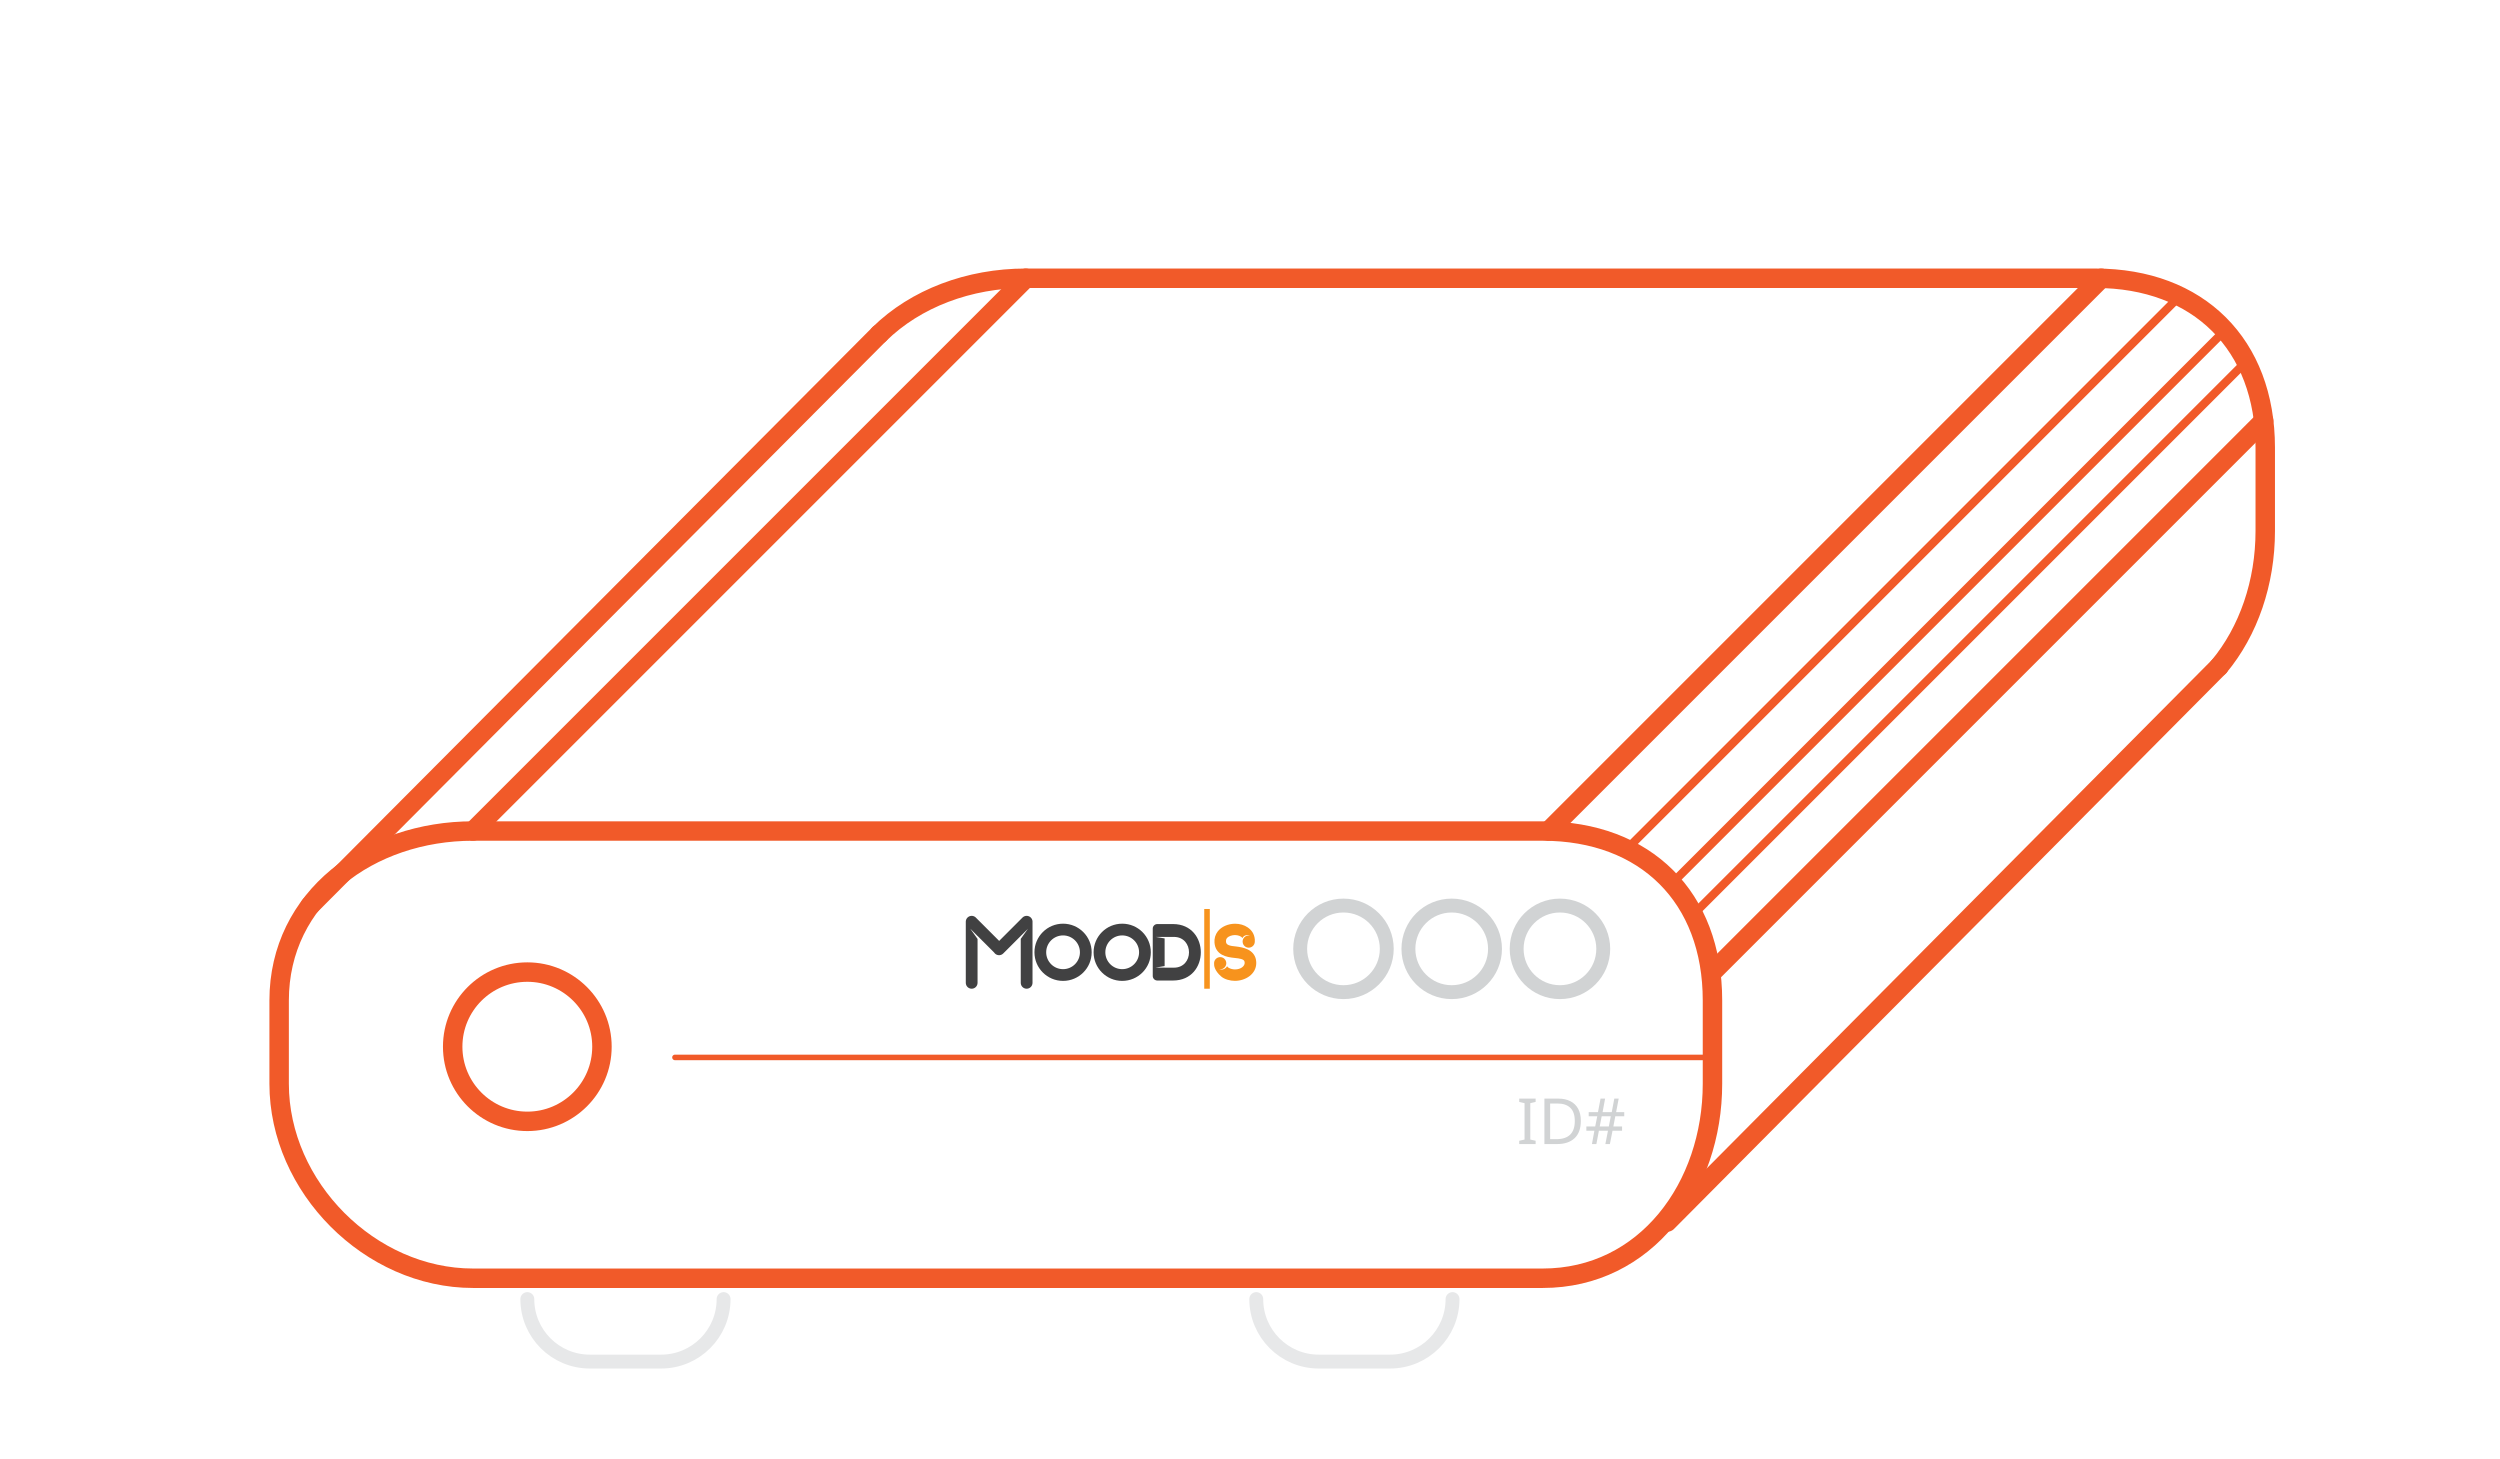
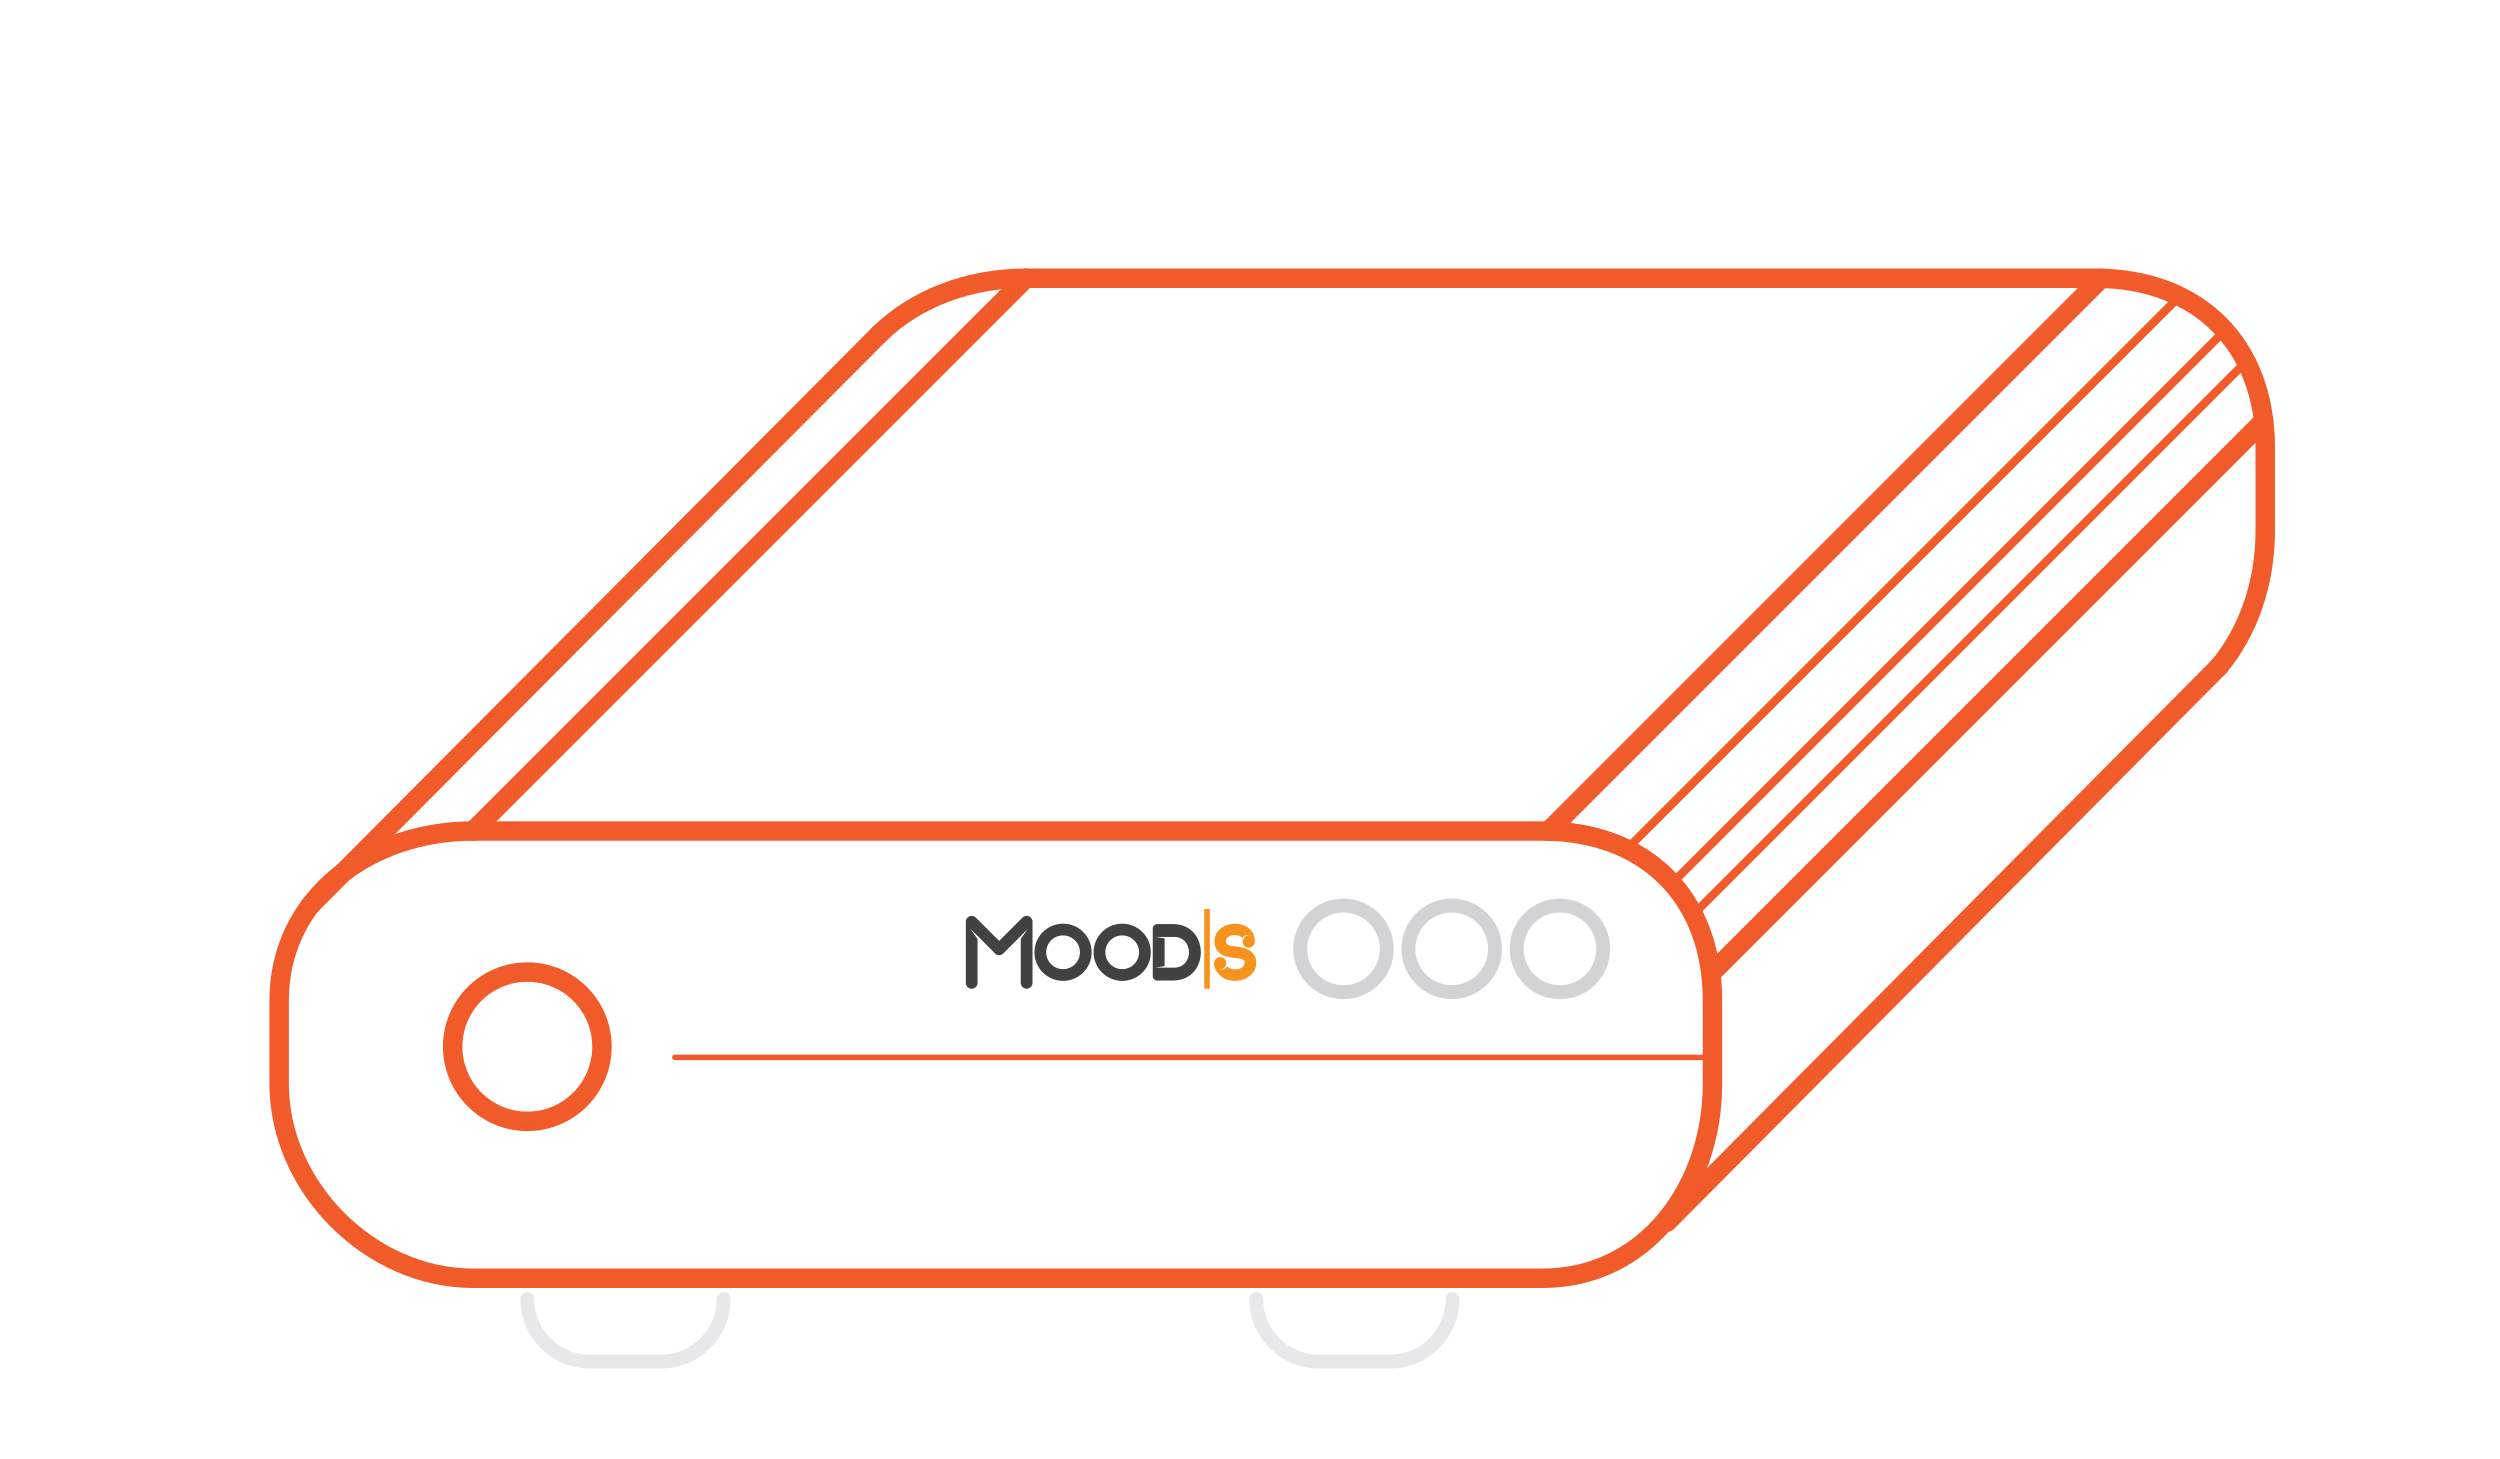
<svg xmlns="http://www.w3.org/2000/svg" version="1.1" id="svg2" xml:space="preserve" width="1200" height="700" viewBox="0 0 1200 700">
  <defs id="defs6">
    <clipPath clipPathUnits="userSpaceOnUse" id="clipPath94">
      <path d="M 0,1526 H 2048 V 0 H 0 Z" id="path92" />
    </clipPath>
    <clipPath clipPathUnits="userSpaceOnUse" id="clipPath194">
      <path d="M 0,1526 H 2048 V 0 H 0 Z" id="path192" />
    </clipPath>
  </defs>
  <g id="g10" transform="matrix(1.333333,0,0,-1.333333,-1496.978,1594.247)">
    <g id="g88" transform="translate(96.99153,32.33051)">
      <g id="g90" clip-path="url(#clipPath94)">
        <g id="g128" transform="translate(1408.444,814.4572)">
          <path d="m 0,0 c -3.355,0 -6.074,2.719 -6.074,6.073 0,3.355 2.719,6.073 6.074,6.073 3.354,0 6.073,-2.718 6.073,-6.073 C 6.073,2.719 3.354,0 0,0 m 0,16.372 c -5.689,0 -10.299,-4.611 -10.299,-10.299 0,-5.688 4.61,-10.299 10.299,-10.299 5.687,0 10.298,4.611 10.298,10.299 0,5.688 -4.611,10.299 -10.298,10.299" style="fill:#414142;fill-opacity:1;fill-rule:nonzero;stroke:none" id="path130" />
        </g>
        <g id="g132" transform="translate(1429.737,814.4572)">
          <path d="m 0,0 c -3.354,0 -6.073,2.719 -6.073,6.073 0,3.355 2.719,6.073 6.073,6.073 3.354,0 6.073,-2.718 6.073,-6.073 C 6.073,2.719 3.354,0 0,0 m 0,16.372 c -5.688,0 -10.299,-4.611 -10.299,-10.299 0,-5.688 4.611,-10.299 10.299,-10.299 5.688,0 10.299,4.611 10.299,10.299 0,5.688 -4.611,10.299 -10.299,10.299" style="fill:#414142;fill-opacity:1;fill-rule:nonzero;stroke:none" id="path134" />
        </g>
        <g id="g136" transform="translate(1448.35,814.9944)">
          <path d="m 0,0 h -3.342 v 0.028 h -3.262 l 3.262,0.549 v 9.95 l -3.262,0.549 h 6.029 l 0.001,-0.004 H 0 c 3.609,0 5.435,-2.785 5.435,-5.547 C 5.435,2.762 3.609,0 0,0 m -0.319,15.7 h -5.659 c -0.906,0 -1.641,-0.735 -1.641,-1.641 V -2.987 c 0,-0.906 0.735,-1.641 1.641,-1.641 h 5.659 c 6.659,0 10.003,5.06 10.003,10.15 0,5.089 -3.344,10.178 -10.003,10.178" style="fill:#414142;fill-opacity:1;fill-rule:nonzero;stroke:none" id="path138" />
        </g>
        <g id="g140" transform="translate(1397.446,831.6328)">
          <path d="m 0,0 c 0,0.014 -0.001,0.029 -0.003,0.043 -0.001,0.02 -0.002,0.04 -0.005,0.06 C -0.009,0.122 -0.012,0.141 -0.014,0.16 -0.016,0.175 -0.018,0.19 -0.02,0.205 -0.023,0.226 -0.026,0.246 -0.03,0.267 -0.032,0.281 -0.035,0.294 -0.037,0.307 -0.041,0.328 -0.046,0.348 -0.051,0.369 -0.054,0.382 -0.057,0.396 -0.06,0.408 -0.065,0.428 -0.071,0.448 -0.076,0.467 -0.08,0.481 -0.084,0.495 -0.088,0.509 -0.093,0.527 -0.099,0.544 -0.105,0.562 -0.11,0.578 -0.115,0.593 -0.121,0.608 -0.126,0.624 -0.132,0.64 -0.138,0.655 -0.145,0.672 -0.151,0.69 -0.159,0.707 -0.164,0.72 -0.17,0.733 -0.176,0.746 -0.184,0.765 -0.193,0.784 -0.201,0.803 -0.206,0.814 -0.212,0.824 -0.217,0.834 -0.228,0.855 -0.238,0.877 -0.25,0.897 -0.253,0.905 -0.258,0.913 -0.263,0.922 -0.275,0.944 -0.287,0.965 -0.301,0.987 -0.304,0.995 -0.309,1.001 -0.314,1.008 -0.327,1.03 -0.342,1.052 -0.356,1.075 -0.36,1.081 -0.365,1.086 -0.369,1.093 -0.384,1.115 -0.399,1.137 -0.416,1.159 -0.42,1.165 -0.425,1.17 -0.429,1.176 -0.445,1.197 -0.462,1.219 -0.479,1.24 -0.485,1.246 -0.49,1.252 -0.495,1.258 c -0.017,0.021 -0.033,0.04 -0.052,0.06 l -0.012,0.013 c -0.019,0.02 -0.038,0.041 -0.058,0.061 -0.021,0.021 -0.042,0.041 -0.064,0.061 -0.003,0.003 -0.006,0.006 -0.01,0.009 -0.02,0.019 -0.041,0.036 -0.061,0.053 C -0.758,1.52 -0.763,1.525 -0.769,1.53 -0.79,1.547 -0.812,1.565 -0.834,1.581 -0.839,1.585 -0.845,1.589 -0.85,1.593 -0.872,1.61 -0.895,1.626 -0.917,1.641 -0.923,1.645 -0.928,1.649 -0.934,1.652 -0.957,1.667 -0.979,1.682 -1.003,1.697 -1.008,1.701 -1.014,1.705 -1.021,1.708 -1.043,1.722 -1.067,1.735 -1.09,1.747 -1.096,1.751 -1.104,1.756 -1.111,1.76 -1.133,1.771 -1.155,1.782 -1.176,1.793 -1.186,1.798 -1.195,1.802 -1.205,1.807 -1.225,1.816 -1.245,1.826 -1.266,1.834 -1.277,1.84 -1.289,1.845 -1.301,1.85 -1.319,1.857 -1.338,1.865 -1.356,1.872 -1.371,1.877 -1.385,1.883 -1.399,1.888 -1.416,1.894 -1.432,1.9 -1.449,1.905 -1.466,1.91 -1.482,1.916 -1.499,1.921 -1.514,1.926 -1.53,1.93 -1.545,1.934 -1.563,1.939 -1.581,1.944 -1.6,1.948 -1.615,1.952 -1.629,1.955 -1.644,1.959 -1.663,1.963 -1.682,1.968 -1.701,1.972 -1.716,1.974 -1.732,1.977 -1.747,1.98 -1.766,1.983 -1.784,1.986 -1.802,1.989 -1.82,1.992 -1.839,1.994 -1.857,1.996 -1.872,1.998 -1.888,2 -1.905,2.002 c -0.025,0.002 -0.05,0.004 -0.074,0.006 -0.01,0 -0.02,10e-4 -0.029,10e-4 -0.071,0.004 -0.142,0.004 -0.213,0 -0.01,0 -0.02,-10e-4 -0.03,-0.002 C -2.275,2.006 -2.299,2.004 -2.324,2.002 -2.341,2 -2.357,1.998 -2.374,1.996 -2.391,1.994 -2.409,1.992 -2.426,1.989 -2.445,1.986 -2.464,1.982 -2.483,1.979 -2.498,1.977 -2.513,1.974 -2.527,1.972 -2.547,1.968 -2.567,1.963 -2.587,1.958 -2.601,1.955 -2.615,1.952 -2.628,1.949 -2.648,1.944 -2.667,1.939 -2.686,1.933 -2.7,1.929 -2.715,1.926 -2.729,1.921 -2.746,1.916 -2.764,1.91 -2.782,1.904 -2.797,1.898 -2.813,1.894 -2.828,1.889 -2.844,1.882 -2.859,1.877 -2.875,1.871 -2.892,1.864 -2.909,1.857 -2.926,1.851 -2.94,1.845 -2.953,1.839 -2.966,1.833 -2.985,1.825 -3.004,1.816 -3.022,1.807 -3.034,1.802 -3.045,1.796 -3.056,1.791 -3.075,1.781 -3.096,1.771 -3.116,1.761 -3.126,1.756 -3.135,1.75 -3.144,1.745 -3.165,1.733 -3.186,1.721 -3.206,1.709 -3.215,1.704 -3.222,1.699 -3.231,1.693 -3.252,1.68 -3.272,1.667 -3.293,1.654 -3.302,1.648 -3.31,1.642 -3.318,1.637 -3.338,1.623 -3.358,1.609 -3.377,1.594 -3.386,1.587 -3.396,1.58 -3.405,1.573 -3.422,1.559 -3.441,1.546 -3.458,1.531 -3.47,1.521 -3.482,1.511 -3.493,1.501 -3.508,1.488 -3.522,1.477 -3.536,1.464 -3.559,1.443 -3.581,1.421 -3.602,1.401 -3.606,1.397 -3.609,1.395 -3.612,1.392 l -8.396,-8.397 -8.396,8.397 c -0.012,0.011 -0.023,0.022 -0.035,0.033 -0.013,0.012 -0.026,0.026 -0.04,0.038 -0.016,0.015 -0.033,0.029 -0.05,0.043 -0.01,0.008 -0.018,0.017 -0.028,0.025 -0.019,0.015 -0.038,0.03 -0.057,0.044 -0.008,0.006 -0.016,0.013 -0.024,0.019 -0.02,0.015 -0.041,0.029 -0.062,0.044 -0.007,0.005 -0.015,0.01 -0.022,0.015 -0.021,0.014 -0.042,0.028 -0.063,0.041 -0.008,0.005 -0.017,0.01 -0.025,0.015 -0.02,0.012 -0.041,0.024 -0.062,0.036 -0.009,0.005 -0.018,0.011 -0.029,0.016 -0.019,0.01 -0.039,0.02 -0.058,0.03 -0.013,0.005 -0.023,0.011 -0.035,0.017 -0.018,0.008 -0.037,0.016 -0.055,0.024 -0.013,0.007 -0.027,0.013 -0.041,0.019 -0.016,0.006 -0.033,0.013 -0.05,0.019 -0.016,0.006 -0.032,0.012 -0.048,0.019 -0.015,0.005 -0.029,0.009 -0.044,0.014 -0.019,0.007 -0.038,0.013 -0.056,0.018 -0.014,0.005 -0.026,0.008 -0.039,0.012 -0.021,0.005 -0.041,0.011 -0.061,0.016 -0.012,0.003 -0.025,0.006 -0.038,0.009 -0.021,0.005 -0.042,0.01 -0.064,0.014 -0.012,0.002 -0.025,0.004 -0.038,0.006 -0.021,0.004 -0.042,0.008 -0.063,0.011 -0.015,0.002 -0.029,0.004 -0.044,0.005 -0.019,0.003 -0.038,0.006 -0.058,0.008 -0.02,0.002 -0.039,0.002 -0.059,0.004 -0.015,0.002 -0.029,0.002 -0.045,0.003 -0.07,0.004 -0.14,0.004 -0.21,0 C -22.021,2.008 -22.036,2.008 -22.052,2.006 -22.071,2.004 -22.091,2.004 -22.11,2.002 -22.129,2 -22.149,1.997 -22.168,1.994 -22.183,1.993 -22.198,1.991 -22.212,1.989 -22.233,1.986 -22.255,1.982 -22.276,1.978 -22.289,1.976 -22.301,1.974 -22.313,1.972 -22.335,1.968 -22.356,1.963 -22.378,1.958 -22.39,1.955 -22.403,1.952 -22.415,1.949 -22.435,1.944 -22.455,1.938 -22.476,1.933 -22.489,1.929 -22.502,1.926 -22.515,1.921 -22.534,1.916 -22.552,1.91 -22.571,1.903 -22.585,1.898 -22.6,1.894 -22.615,1.889 -22.631,1.882 -22.648,1.876 -22.664,1.87 -22.68,1.864 -22.696,1.857 -22.713,1.851 -22.727,1.845 -22.741,1.839 -22.755,1.832 -22.773,1.824 -22.791,1.816 -22.809,1.808 -22.82,1.802 -22.832,1.796 -22.844,1.791 c -0.02,-0.01 -0.04,-0.02 -0.059,-0.03 -0.009,-0.005 -0.019,-0.011 -0.029,-0.016 -0.02,-0.012 -0.041,-0.024 -0.061,-0.036 -0.008,-0.005 -0.017,-0.01 -0.024,-0.015 -0.022,-0.013 -0.043,-0.027 -0.064,-0.041 -0.008,-0.005 -0.015,-0.01 -0.023,-0.015 -0.02,-0.015 -0.04,-0.029 -0.061,-0.044 -0.008,-0.006 -0.016,-0.013 -0.024,-0.019 -0.019,-0.014 -0.038,-0.029 -0.057,-0.044 -0.009,-0.008 -0.018,-0.017 -0.028,-0.025 -0.017,-0.014 -0.033,-0.028 -0.051,-0.043 -0.012,-0.012 -0.026,-0.026 -0.039,-0.038 -0.012,-0.011 -0.024,-0.022 -0.034,-0.033 -0.013,-0.012 -0.023,-0.024 -0.034,-0.035 -0.012,-0.013 -0.025,-0.026 -0.038,-0.04 -0.015,-0.016 -0.029,-0.033 -0.043,-0.05 -0.009,-0.01 -0.017,-0.018 -0.025,-0.028 -0.015,-0.019 -0.03,-0.038 -0.044,-0.057 -0.006,-0.008 -0.013,-0.016 -0.019,-0.024 -0.015,-0.021 -0.029,-0.041 -0.043,-0.061 -0.006,-0.008 -0.011,-0.015 -0.016,-0.023 -0.015,-0.021 -0.027,-0.042 -0.041,-0.063 -0.004,-0.008 -0.01,-0.016 -0.015,-0.025 -0.012,-0.02 -0.024,-0.041 -0.035,-0.062 -0.006,-0.009 -0.011,-0.019 -0.017,-0.028 -0.01,-0.019 -0.02,-0.04 -0.029,-0.059 C -23.803,0.825 -23.809,0.814 -23.815,0.802 -23.823,0.784 -23.831,0.766 -23.839,0.748 -23.845,0.734 -23.852,0.72 -23.858,0.706 -23.865,0.69 -23.871,0.674 -23.877,0.657 -23.883,0.641 -23.89,0.624 -23.895,0.608 -23.9,0.593 -23.905,0.579 -23.91,0.565 c -0.006,-0.019 -0.013,-0.038 -0.018,-0.057 -0.004,-0.013 -0.008,-0.026 -0.011,-0.039 -0.006,-0.02 -0.012,-0.041 -0.017,-0.062 -0.003,-0.011 -0.005,-0.024 -0.008,-0.035 -0.005,-0.022 -0.01,-0.044 -0.014,-0.066 -0.003,-0.012 -0.005,-0.024 -0.007,-0.036 -0.004,-0.022 -0.008,-0.044 -0.011,-0.065 -0.003,-0.014 -0.003,-0.028 -0.005,-0.041 -0.003,-0.021 -0.006,-0.041 -0.008,-0.062 -0.002,-0.018 -0.003,-0.036 -0.004,-0.054 -10e-4,-0.016 -0.003,-0.032 -0.003,-0.049 -0.002,-0.034 -0.003,-0.069 -0.003,-0.104 v -21.994 c 0,-1.17 0.948,-2.118 2.117,-2.118 1.17,0 2.118,0.948 2.118,2.118 v 15.798 l -2.627,3.691 2.627,-2.627 v 0.019 l 5.968,-5.968 c 0.079,-0.122 0.172,-0.236 0.278,-0.343 0.828,-0.827 2.168,-0.827 2.995,0 l 0.835,0.835 5.476,5.476 2.608,2.608 -2.608,-3.663 v -15.826 c 0,-1.17 0.949,-2.118 2.117,-2.118 1.17,0 2.118,0.948 2.118,2.118 V -0.106 C 0.003,-0.071 0.002,-0.035 0,0" style="fill:#414142;fill-opacity:1;fill-rule:nonzero;stroke:none" id="path142" />
        </g>
        <g id="g144" transform="translate(1460.27,836.119)">
          <path d="M 0,0 V -28.703" style="fill:none;stroke:#f7931d;stroke-width:2;stroke-linecap:butt;stroke-linejoin:miter;stroke-miterlimit:10;stroke-dasharray:none;stroke-opacity:1" id="path146" />
        </g>
        <g id="g148" transform="translate(1477.849,818.0535)">
          <path d="M 0,0 -0.003,0.014 -0.006,0.027 C -0.38,1.579 -1.369,2.751 -2.944,3.51 -4.272,4.15 -5.795,4.404 -7.108,4.568 L -7.119,4.57 H -7.13 c -1.04,0.097 -1.955,0.2 -2.635,0.478 -0.65,0.265 -0.945,0.63 -0.986,1.223 l -0.001,0.004 V 6.28 c -0.029,0.35 0,0.851 0.308,1.247 0.633,0.814 1.893,1.127 2.86,1.147 0.022,0 0.046,0 0.072,0 1.082,0 2.179,-0.364 2.691,-1.073 0.318,0.716 1.033,1.092 1.837,1.092 0.306,0 0.592,-0.076 0.845,-0.208 -0.14,0.029 -0.285,0.044 -0.434,0.044 -1.212,0 -2.196,-0.984 -2.196,-2.196 0,-0.18 0.024,-0.354 0.066,-0.521 0,-0.005 0.002,-0.01 0.003,-0.015 0.24,-0.954 1.1,-1.661 2.127,-1.661 1.173,0 2.129,0.92 2.191,2.077 0.034,0.292 0.035,0.598 0.007,0.902 -0.186,2.002 -1.142,3.349 -2.586,4.339 -1.228,0.843 -2.829,1.306 -4.504,1.306 -2.541,0 -4.938,-1.063 -6.256,-2.774 C -14.6,8.843 -15.014,7.4 -14.888,5.919 h 0.003 c 0.158,-1.978 1.069,-3.434 2.71,-4.329 1.367,-0.744 3.011,-0.994 4.585,-1.153 1.733,-0.173 3.305,-0.403 3.507,-1.298 0.042,-0.187 0.063,-0.352 0.063,-0.487 0,-1.128 -1.338,-2.345 -3.498,-2.345 -0.785,0 -1.627,0.217 -2.253,0.579 -0.203,0.117 -0.403,0.311 -0.588,0.567 -0.389,-0.727 -1.156,-1.221 -2.038,-1.221 -0.284,0 -0.555,0.054 -0.806,0.148 0.118,-0.02 0.239,-0.033 0.362,-0.033 1.043,0 1.914,0.728 2.138,1.702 v 0 c 0.018,0.077 0.032,0.155 0.042,0.234 0,0.004 10e-4,0.008 10e-4,0.008 0.01,0.085 0.015,0.168 0.015,0.252 0,1.213 -0.983,2.197 -2.196,2.197 -0.063,0 -0.126,-0.005 -0.189,-0.01 -0.058,-0.006 -0.117,-0.013 -0.173,-0.023 v 0 c -1.04,-0.173 -1.833,-1.075 -1.833,-2.164 0,-0.045 0.003,-0.09 0.006,-0.134 -0.046,-0.636 0.076,-2.481 2.541,-4.63 1.213,-1.058 3.28,-1.585 4.943,-1.585 3.781,0 7.694,2.405 7.694,6.431 C 0.148,-0.972 0.094,-0.47 0,0" style="fill:#f7931d;fill-opacity:1;fill-rule:nonzero;stroke:none" id="path150" />
        </g>
        <g id="g152" transform="translate(1242.445,786.5461)">
          <path d="m 0,0 c 0,-14.842 -12.039,-26.878 -26.858,-26.878 -14.849,0 -26.878,12.036 -26.878,26.878 0,14.842 12.029,26.86 26.878,26.86 C -12.039,26.86 0,14.842 0,0 Z" style="fill:none;stroke:#f15a29;stroke-width:7;stroke-linecap:round;stroke-linejoin:round;stroke-miterlimit:10;stroke-dasharray:none;stroke-opacity:1" id="path154" />
        </g>
        <g id="g156" transform="translate(1286.233,695.685)">
          <path d="m 0,0 v 0 c 0,-12.426 -10.074,-22.5 -22.5,-22.5 h -25.656 c -12.427,0 -22.5,10.074 -22.5,22.5" style="fill:none;stroke:#e7e8e9;stroke-width:5;stroke-linecap:round;stroke-linejoin:round;stroke-miterlimit:10;stroke-dasharray:none;stroke-opacity:1" id="path158" />
        </g>
        <g id="g160" transform="translate(1548.653,695.685)">
          <path d="m 0,0 v 0 c 0,-12.426 -10.073,-22.5 -22.5,-22.5 h -25.656 c -12.427,0 -22.5,10.074 -22.5,22.5" style="fill:none;stroke:#e7e8e9;stroke-width:5;stroke-linecap:round;stroke-linejoin:round;stroke-miterlimit:10;stroke-dasharray:none;stroke-opacity:1" id="path162" />
        </g>
        <g id="g164" transform="translate(1524.98,821.7666)">
          <path d="m 0,0 c 0,-8.599 -6.972,-15.586 -15.596,-15.586 -8.615,0 -15.578,6.987 -15.578,15.586 0,8.619 6.963,15.587 15.578,15.587 C -6.972,15.587 0,8.619 0,0 Z" style="fill:none;stroke:#d1d3d4;stroke-width:5;stroke-linecap:butt;stroke-linejoin:miter;stroke-miterlimit:10;stroke-dasharray:none;stroke-opacity:1" id="path166" />
        </g>
        <g id="g168" transform="translate(1563.946,821.7666)">
          <path d="m 0,0 c 0,-8.599 -6.972,-15.586 -15.596,-15.586 -8.614,0 -15.578,6.987 -15.578,15.586 0,8.619 6.964,15.587 15.578,15.587 C -6.972,15.587 0,8.619 0,0 Z" style="fill:none;stroke:#d1d3d4;stroke-width:5;stroke-linecap:butt;stroke-linejoin:miter;stroke-miterlimit:10;stroke-dasharray:none;stroke-opacity:1" id="path170" />
        </g>
        <g id="g172" transform="translate(1602.912,821.7666)">
          <path d="m 0,0 c 0,-8.599 -6.972,-15.586 -15.596,-15.586 -8.615,0 -15.578,6.987 -15.578,15.586 0,8.619 6.963,15.587 15.578,15.587 C -6.972,15.587 0,8.619 0,0 Z" style="fill:none;stroke:#d1d3d4;stroke-width:5;stroke-linecap:butt;stroke-linejoin:miter;stroke-miterlimit:10;stroke-dasharray:none;stroke-opacity:1" id="path174" />
        </g>
        <g id="g176" transform="translate(1642.233,773.1912)">
          <path d="M 0,0 C 0,-37.141 -24.02,-70.006 -61.13,-70.006 H -446.193 C -483.303,-70.006 -516,-37.141 -516,0 v 30.004 c 0,37.14 32.697,60.99 69.807,60.99 H -61.13 C -24.02,90.994 0,67.144 0,30.004 Z" style="fill:none;stroke:#f15a29;stroke-width:7;stroke-linecap:round;stroke-linejoin:round;stroke-miterlimit:10;stroke-dasharray:none;stroke-opacity:1" id="path178" />
        </g>
        <g id="g180" transform="translate(1268.733,782.685)">
          <path d="M 0,0 H 370" style="fill:none;stroke:#f15a29;stroke-width:2;stroke-linecap:round;stroke-linejoin:round;stroke-miterlimit:10;stroke-dasharray:none;stroke-opacity:1" id="path182" />
        </g>
      </g>
    </g>
-     <text transform="scale(1,-1)" style="font-variant:normal;font-weight:normal;font-stretch:normal;font-size:22.929px;font-family:MeganoOT-Regular;-inkscape-font-specification:MeganoOT-Regular;writing-mode:lr-tb;fill:#d1d3d4;fill-opacity:1;fill-rule:nonzero;stroke:none" id="text186" x="1668.73" y="-783.824">
-       <tspan x="1668.73 1675.127 1690.994" y="-783.824" id="tspan184">ID#</tspan>
-     </text>
    <g id="g188" transform="translate(96.99153,32.33051)">
      <g id="g190" clip-path="url(#clipPath194)">
        <g id="g196" transform="translate(1342.317,1043.101)">
          <path d="m 0,0 c 13.039,12.795 32.207,20.084 52.724,20.084 h 385.062 c 37.111,0 61.13,-23.849 61.13,-60.99 V -70.91 c 0,-18.57 -6.005,-36.01 -16.649,-48.807" style="fill:none;stroke:#f15a29;stroke-width:7;stroke-linecap:round;stroke-linejoin:round;stroke-miterlimit:10;stroke-dasharray:none;stroke-opacity:1" id="path198" />
        </g>
        <g id="g200" transform="translate(1196.041,864.185)">
          <path d="M 0,0 199,199" style="fill:none;stroke:#f15a29;stroke-width:7;stroke-linecap:round;stroke-linejoin:round;stroke-miterlimit:10;stroke-dasharray:none;stroke-opacity:1" id="path202" />
        </g>
        <g id="g204" transform="translate(1583.233,864.185)">
          <path d="M 0,0 199,199" style="fill:none;stroke:#f15a29;stroke-width:7;stroke-linecap:round;stroke-linejoin:round;stroke-miterlimit:10;stroke-dasharray:none;stroke-opacity:1" id="path206" />
        </g>
        <g id="g208" transform="translate(1642.233,813.4059)">
          <path d="M 0,0 198.428,198.428" style="fill:none;stroke:#f15a29;stroke-width:7;stroke-linecap:round;stroke-linejoin:round;stroke-miterlimit:10;stroke-dasharray:none;stroke-opacity:1" id="path210" />
        </g>
        <g id="g212" transform="translate(1635.467,834.2955)">
          <path d="M 0,0 198.428,198.428" style="fill:none;stroke:#f15a29;stroke-width:3;stroke-linecap:round;stroke-linejoin:round;stroke-miterlimit:10;stroke-dasharray:none;stroke-opacity:1" id="path214" />
        </g>
        <g id="g216" transform="translate(1627.689,845.3889)">
          <path d="M 0,0 196.77,196.77" style="fill:none;stroke:#f15a29;stroke-width:3;stroke-linecap:round;stroke-linejoin:round;stroke-miterlimit:10;stroke-dasharray:none;stroke-opacity:1" id="path218" />
        </g>
        <g id="g220" transform="translate(1611.739,858.0239)">
          <path d="M 0,0 198.428,198.428" style="fill:none;stroke:#f15a29;stroke-width:3;stroke-linecap:round;stroke-linejoin:round;stroke-miterlimit:10;stroke-dasharray:none;stroke-opacity:1" id="path222" />
        </g>
        <g id="g224" transform="translate(1137.41,837.3537)">
          <path d="M 0,0 204.908,205.747" style="fill:none;stroke:#f15a29;stroke-width:7;stroke-linecap:round;stroke-linejoin:round;stroke-miterlimit:10;stroke-dasharray:none;stroke-opacity:1" id="path226" />
        </g>
        <g id="g228" transform="translate(1625.906,723.4089)">
          <path d="M 0,0 198.679,199.975" style="fill:none;stroke:#f15a29;stroke-width:7;stroke-linecap:round;stroke-linejoin:round;stroke-miterlimit:10;stroke-dasharray:none;stroke-opacity:1" id="path230" />
        </g>
      </g>
    </g>
  </g>
</svg>
